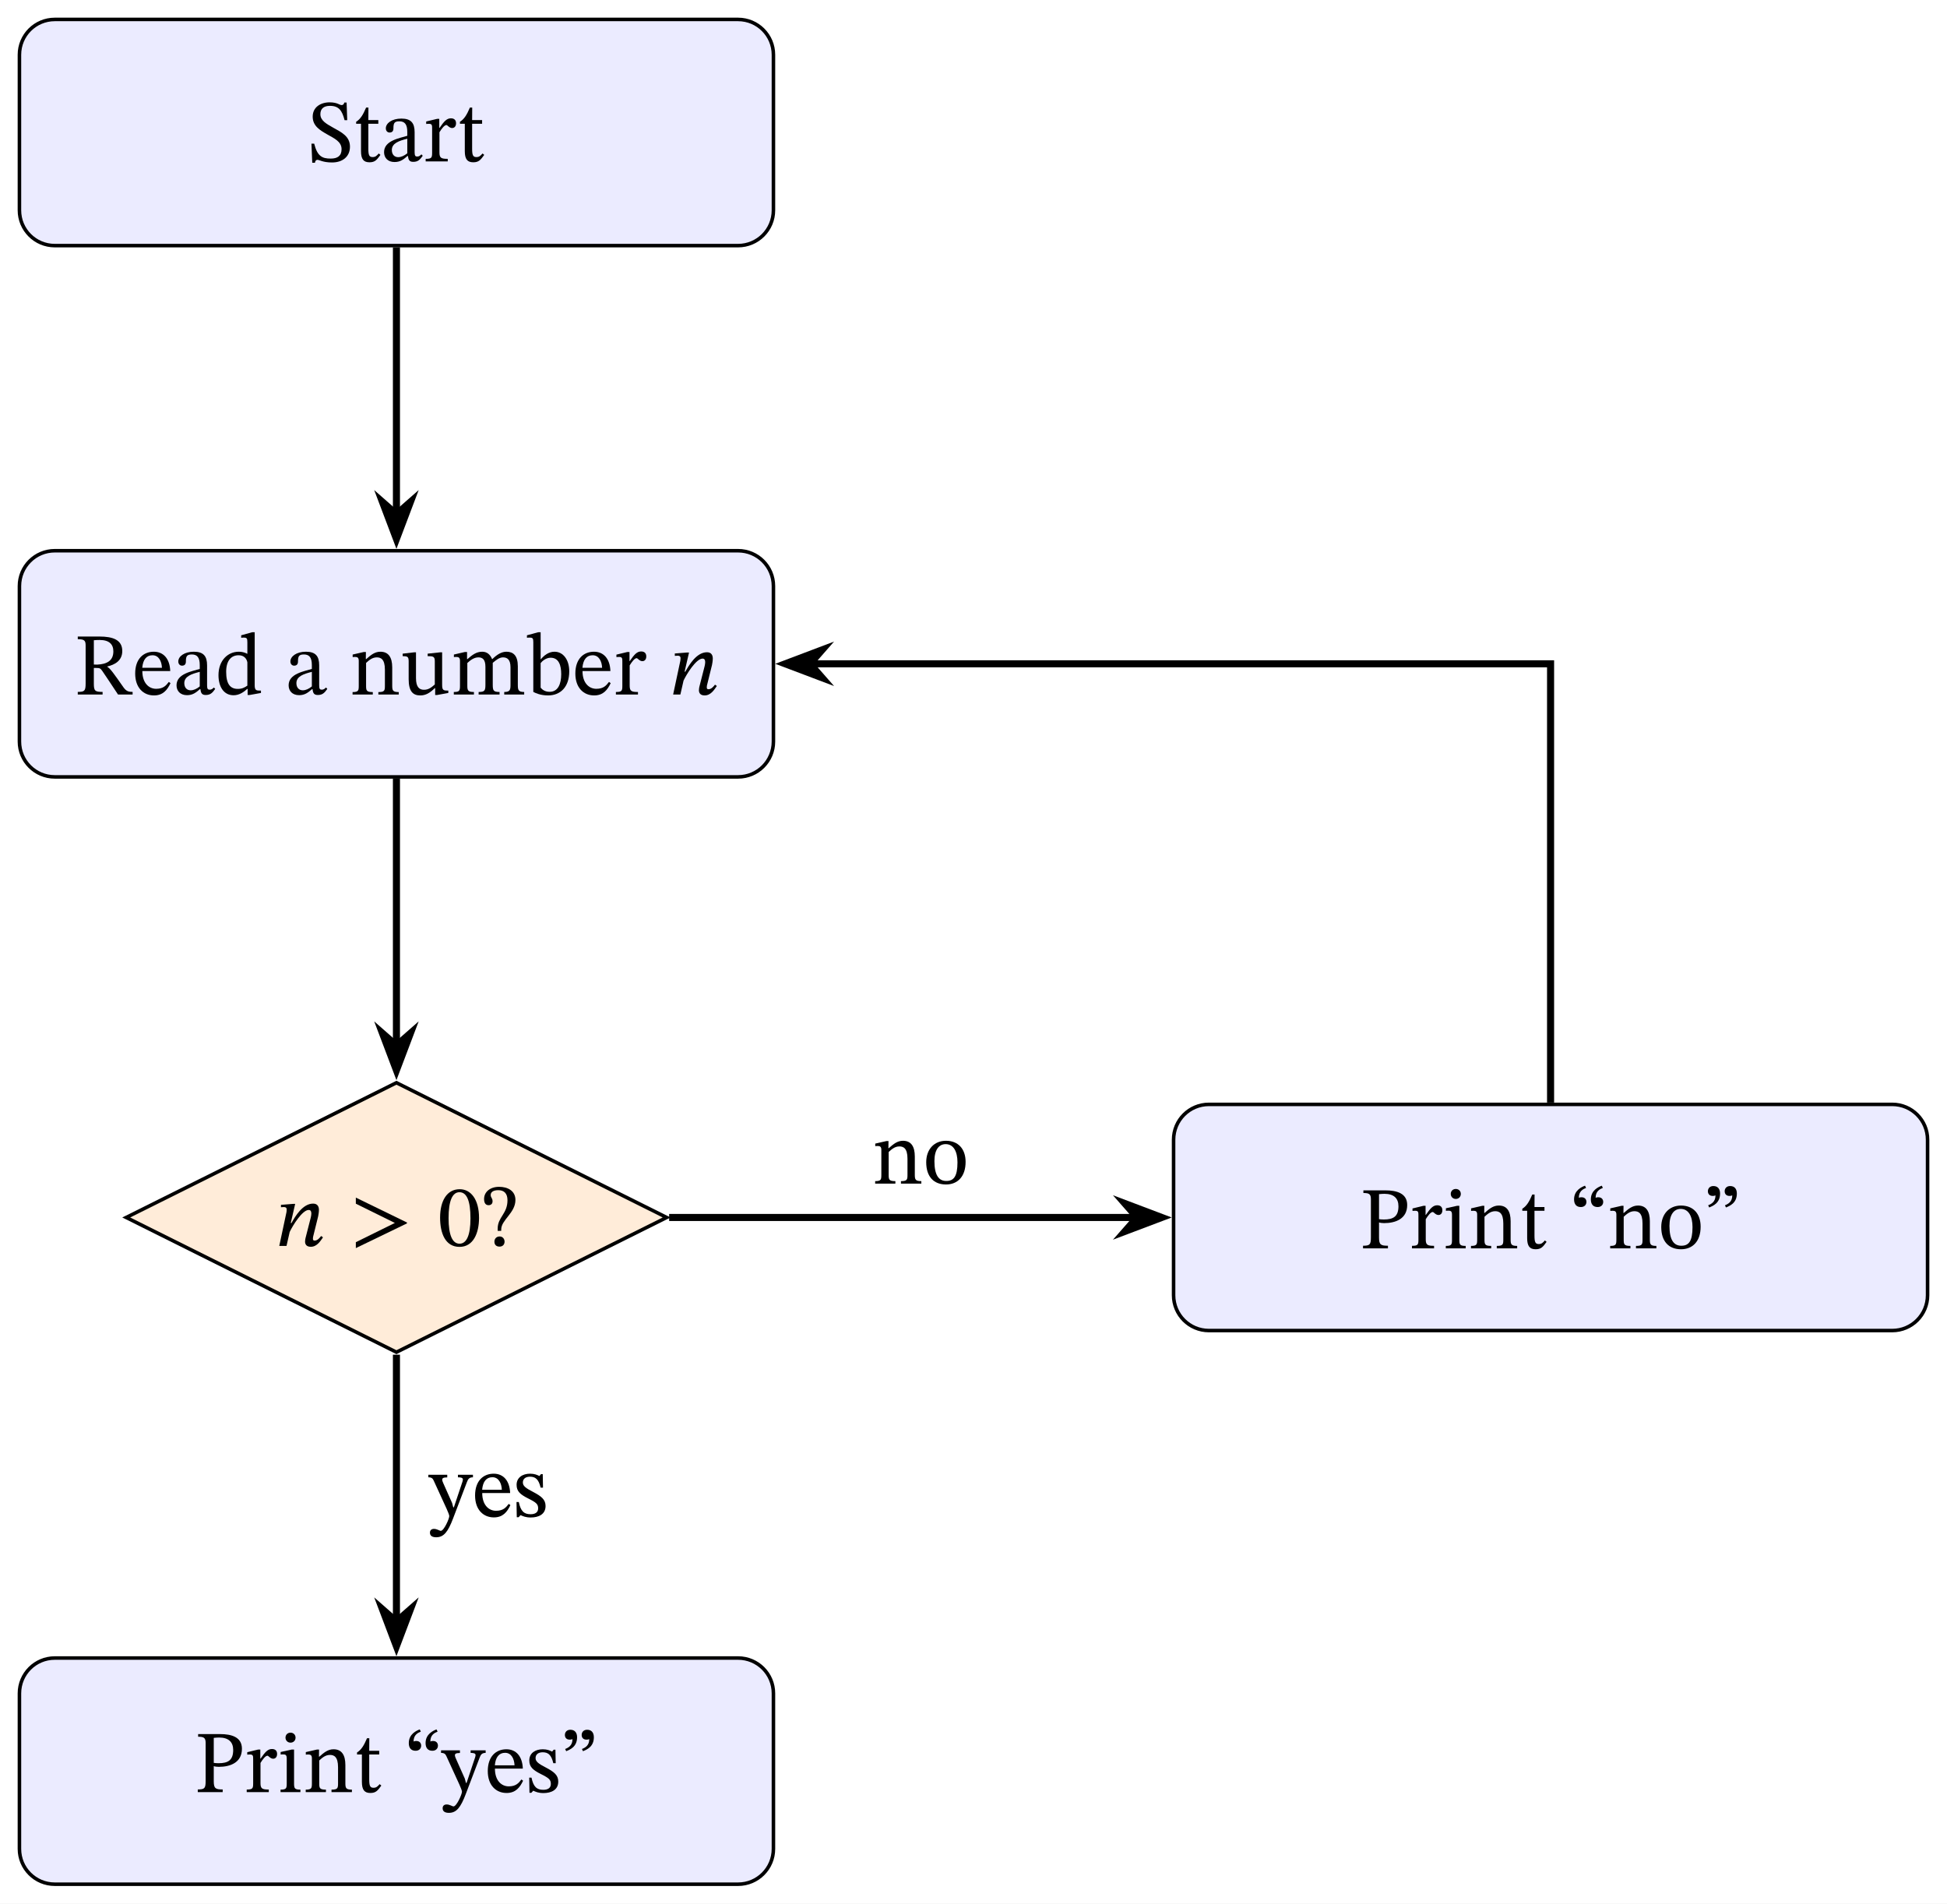
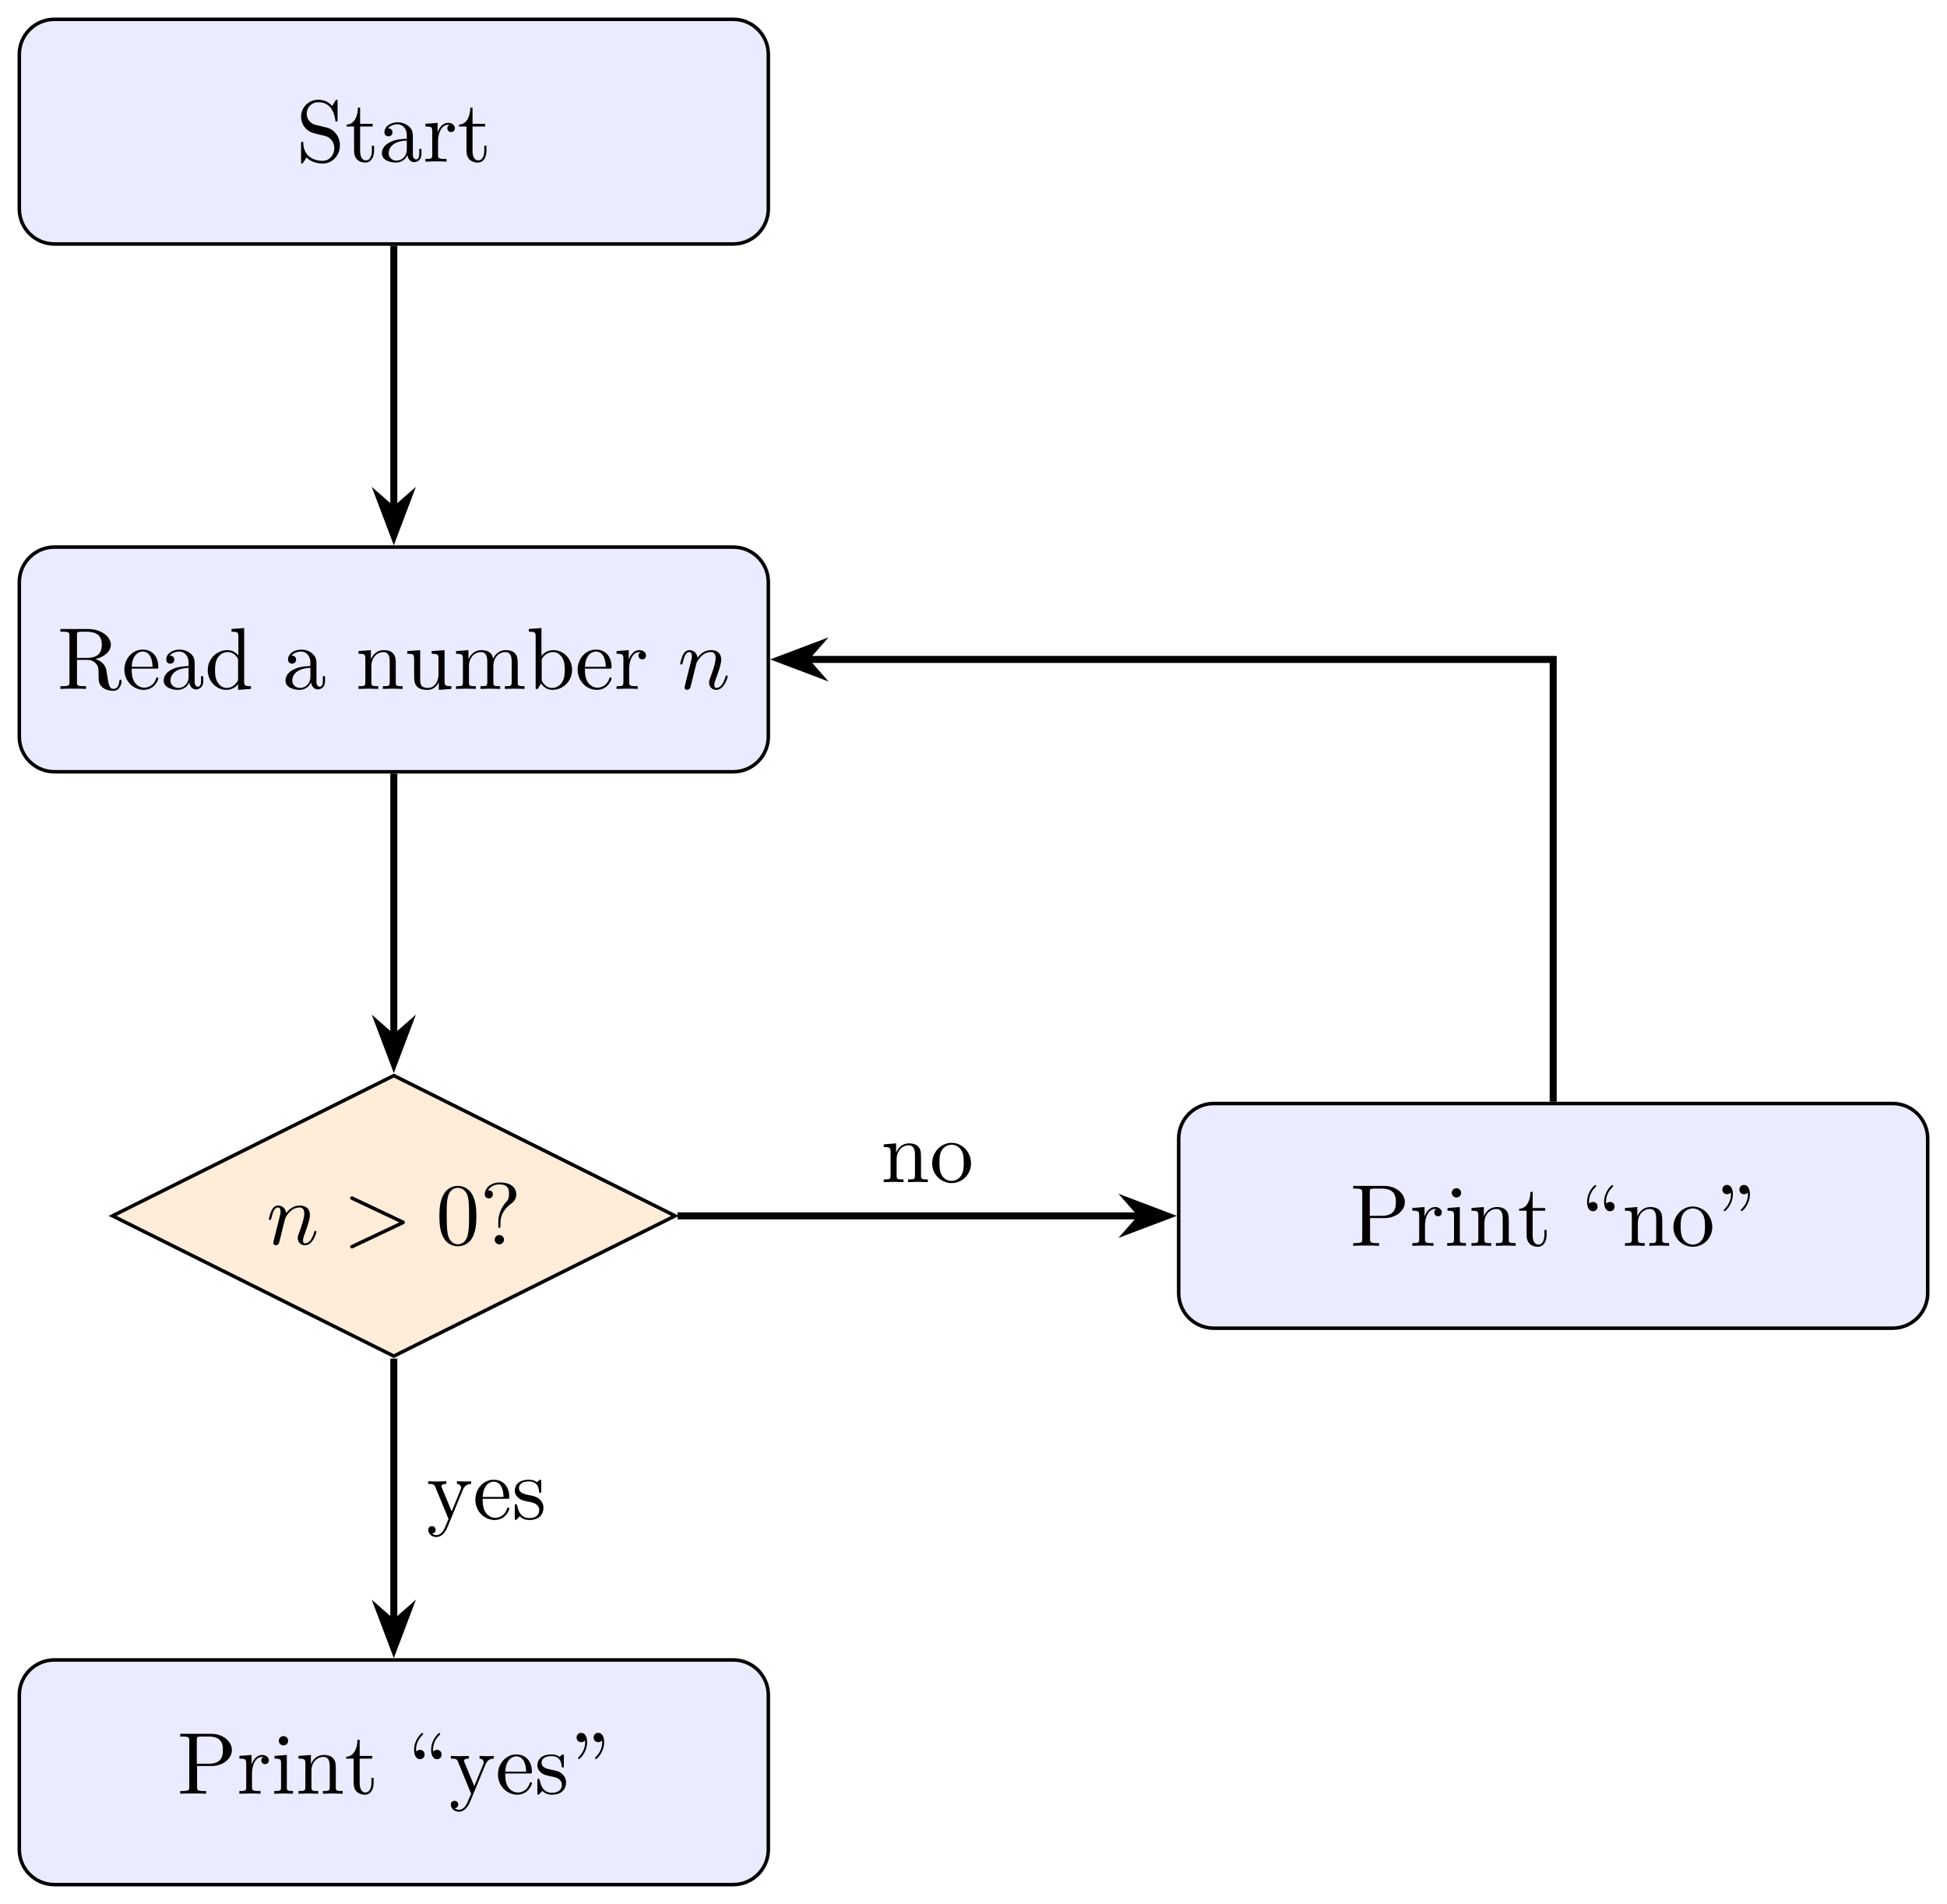
- <svg xmlns="http://www.w3.org/2000/svg" viewBox="-1.993 -212.728 219.592 214.72" width="219.592pt" height="214.72pt" role="img" aria-labelledby="tr-title">
-   <rect x="-1.993" y="-212.728" width="219.592" height="214.72" fill="#ffffff" />
+ <svg xmlns="http://www.w3.org/2000/svg" viewBox="-1.993 -214.187 221.052 216.18" width="221.052pt" height="216.18pt" role="img" aria-labelledby="tr-title">
+   <rect x="-1.993" y="-214.187" width="221.052" height="216.18" fill="#ffffff" />
  <defs>
-     <path id="tr-g21" d="M440 467 L433 667 L407 667 C402 646 392 638 376 638 C352 638 330 669 239 669 C135 668 49 612 49 507 C49 402 130 354 210 308 C292 261 376 226 376 138 C376 62 329 32 254 32 C152 31 101 63 66 201 L35 201 L44 -15 L75 -15 C76 5 88 18 102 18 C125 18 164 -12 268 -12 C384 -12 471 51 471 167 C471 286 372 331 283 381 C208 424 136 460 136 535 C136 597 175 629 243 629 C344 630 382 577 410 467 Z" />
-     <path id="tr-g275" d="M293 90 C268 62 255 49 223 49 C184 49 175 73 175 144 L175 426 L288 426 L288 468 L175 468 L176 610 L150 610 C114 525 84 478 37 449 L37 426 L92 426 L92 116 C92 26 121 -10 188 -10 C252 -10 273 20 312 74 Z" />
-     <path id="tr-g255" d="M308 62 C314 18 324 -5 368 -5 C419 -5 443 16 476 64 L461 80 C447 65 433 55 414 55 C393 55 384 63 384 104 L384 331 C384 435 343 485 234 485 C125 485 58 431 58 375 C58 342 80 327 100 327 C128 327 144 342 144 373 C144 433 154 454 211 454 C271 454 301 421 301 334 L301 290 C215 263 38 237 38 105 C38 41 80 -7 157 -7 C221 -7 257 21 304 62 Z M301 92 C267 64 231 48 198 48 C155 48 126 79 126 129 C126 207 210 234 301 257 Z" />
-     <path id="tr-g273" d="M183 482 L159 482 L35 452 L35 424 C35 424 46 426 66 426 C102 426 102 408 102 372 L102 97 C102 41 95 29 29 29 L29 0 L279 0 L279 29 C204 29 185 39 185 102 L185 330 C209 370 241 412 264 412 C276 412 296 378 329 378 C351 378 373 394 373 432 C373 466 354 488 315 488 C267 488 237 453 186 379 L183 379 Z" />
-     <path id="tr-g20" d="M547 493 C547 620 439 657 289 657 L43 657 L43 627 C123 627 132 608 132 553 L132 124 C132 40 118 30 43 30 L43 0 L324 0 L324 30 C238 30 225 41 225 124 L225 301 L253 301 C289 301 300 298 320 268 C361 208 390 165 499 0 L664 0 L664 30 C618 30 593 37 561 81 C451 238 412 294 378 314 L378 318 C459 337 547 381 547 493 Z M225 615 C246 617 269 618 291 618 C399 618 446 569 446 489 C446 383 373 344 263 339 L225 340 Z" />
-     <path id="tr-g259" d="M415 143 C383 101 352 65 271 65 C191 65 115 128 115 266 L431 266 C426 406 354 485 245 485 C128 485 34 405 34 238 C34 77 127 -10 247 -10 C350 -10 398 53 434 129 Z M114 303 C122 396 162 445 230 445 C301 445 334 377 337 303 Z" />
-     <path id="tr-g258" d="M514 18 L514 45 L493 45 C456 45 443 55 443 107 L443 706 L416 706 L290 671 L290 643 C290 643 307 645 316 645 C355 645 360 636 360 592 L360 461 C329 478 296 485 263 485 C137 485 33 384 33 219 C33 91 91 -8 204 -8 C270 -8 321 30 359 64 L363 64 L363 -5 L386 -5 Z M360 101 C325 77 298 64 251 64 C166 64 120 120 120 258 C120 384 177 445 261 445 C323 445 352 406 360 365 Z" />
-     <path id="tr-g269" d="M481 307 C481 422 438 485 347 485 C284 485 240 449 186 401 L182 401 L183 482 L160 482 L33 453 L33 424 C33 424 43 426 60 426 C87 426 102 418 102 382 L102 101 C102 45 99 28 32 28 L32 0 L261 0 L261 28 C189 28 185 45 185 101 L185 358 C215 385 252 421 306 421 C351 421 398 402 398 282 L398 101 C398 45 395 28 324 28 L324 0 L555 0 L555 28 C488 28 481 45 481 101 Z" />
-     <path id="tr-g276" d="M540 45 L530 45 C482 45 470 52 470 111 L470 478 L446 478 L306 463 L306 435 C370 435 387 430 387 377 L387 114 C347 79 315 54 264 54 C212 54 174 84 174 186 L174 478 L152 478 L23 463 L23 435 C77 434 91 430 91 376 L91 173 C91 37 139 -10 222 -10 C286 -10 333 20 386 72 L391 72 L391 -5 L413 -5 L540 18 Z" />
-     <path id="tr-g268" d="M185 357 C214 384 258 421 310 421 C356 421 390 399 390 314 L390 116 C390 46 384 29 313 29 L313 0 L550 0 L550 29 C478 29 473 47 473 116 L473 359 C506 387 547 421 588 421 C635 421 674 399 674 308 L674 116 C674 55 671 29 603 29 L603 0 L829 0 L829 29 C760 29 757 53 757 116 L757 320 C757 441 706 485 628 485 C575 485 524 456 469 402 L465 402 C445 450 411 485 354 485 C286 485 240 448 186 401 L182 401 L182 482 L158 482 L33 453 L33 424 C33 424 45 426 60 426 C88 426 102 417 102 381 L102 101 C102 41 95 29 32 29 L32 0 L260 0 L260 29 C198 29 185 41 185 97 Z" />
-     <path id="tr-g256" d="M163 706 L137 706 L8 671 L8 643 C8 643 20 645 36 645 C74 645 80 637 80 592 L80 30 C104 17 162 -10 247 -10 C386 -10 487 84 487 263 C487 393 419 485 320 485 C253 485 201 442 166 400 L163 400 Z M163 356 C181 380 225 417 276 417 C371 417 396 327 396 231 C396 120 360 31 265 31 C212 31 182 55 163 78 Z" />
-     <path id="tr-g3341" d="M521 112 C506 93 481 60 447 60 C433 60 428 68 428 79 C428 91 430 103 430 103 L487 334 C490 348 496 382 496 408 C496 444 481 479 430 479 C312 479 227 334 185 259 L177 259 L227 476 L205 476 L66 465 L66 438 C66 438 86 440 99 440 C122 440 131 430 131 413 C131 398 128 380 128 380 L47 0 L129 0 L165 158 C197 227 307 407 380 407 C403 407 410 390 410 367 C410 347 403 319 403 319 L344 88 C343 83 339 65 339 49 C339 19 354 -10 404 -10 C476 -10 516 60 542 97 Z" />
-     <path id="tr-g1204" d="M650 255 L650 265 L71 547 L71 478 L513 260 L71 42 L71 -25 Z" />
-     <path id="tr-g1137" d="M468 317 C468 523 378 642 249 642 C104 642 27 510 27 320 C27 143 86 -11 247 -11 C404 -11 468 146 468 317 Z M371 311 C371 119 326 25 247 25 C167 25 123 121 123 315 C123 513 167 608 246 608 C328 608 371 514 371 311 Z" />
-     <path id="tr-g1056" d="M224 170 L224 186 C224 295 385 373 385 520 C385 624 298 669 200 669 C99 669 30 612 30 531 C30 484 49 461 81 461 C105 461 126 474 126 505 C126 543 105 544 105 577 C105 608 132 631 191 631 C255 631 295 596 295 517 C295 363 184 326 184 196 L184 170 Z M262 48 C262 79 241 107 206 107 C169 107 147 80 147 48 C147 15 166 -8 205 -8 C241 -8 262 16 262 48 Z" />
-     <path id="tr-g18" d="M48 657 L48 627 C112 627 133 616 133 557 L133 127 C133 43 122 30 44 30 L44 0 L326 0 L326 30 C245 30 225 41 225 123 L225 294 C236 289 262 286 282 286 C413 286 544 335 544 491 C544 624 425 657 297 657 Z M225 614 C246 616 265 618 285 618 C393 618 445 567 445 477 C445 361 387 327 279 327 C259 327 236 329 225 331 Z" />
-     <path id="tr-g263" d="M257 28 C190 28 185 43 185 101 L185 482 L159 482 L33 454 L33 425 C33 425 44 427 58 427 C87 427 102 423 102 380 L102 101 C102 44 99 28 32 28 L32 0 L257 0 Z M145 673 C110 673 88 647 88 617 C88 586 111 560 145 560 C180 560 202 586 202 617 C202 647 180 673 145 673 Z" />
-     <path id="tr-g1086" d="M182 710 C145 696 58 658 58 555 C58 500 84 468 135 468 C175 468 198 494 198 526 C198 554 181 579 142 579 C131 579 123 578 112 573 C112 648 160 671 194 685 Z M372 710 C335 696 248 658 248 555 C248 500 274 468 325 468 C365 468 388 494 388 526 C388 554 371 579 332 579 C321 579 313 578 302 573 C302 648 350 671 384 685 Z" />
-     <path id="tr-g270" d="M258 485 C123 485 34 387 34 242 C34 80 118 -10 258 -10 C388 -10 480 78 480 246 C480 394 395 485 258 485 Z M254 447 C343 447 388 364 388 241 C388 78 344 30 262 30 C176 29 127 96 127 255 C127 383 178 447 254 447 Z" />
-     <path id="tr-g1088" d="M63 463 C105 481 186 512 186 621 C186 673 160 706 110 706 C70 706 48 679 48 647 C48 619 64 594 103 594 C114 594 122 595 134 600 C134 527 88 503 51 488 Z M253 463 C295 481 376 512 376 621 C376 673 350 706 300 706 C260 706 238 679 238 647 C238 619 254 594 293 594 C304 594 312 595 324 600 C324 527 278 503 241 488 Z" />
-     <path id="tr-g280" d="M493 473 L323 473 L323 444 C356 444 379 439 379 419 C379 412 376 401 374 394 L277 104 L270 104 L257 153 L159 373 C153 387 145 404 145 417 C145 434 157 443 202 443 L202 473 L-12 473 L-12 444 C24 444 38 431 48 408 L195 87 C207 60 225 18 225 5 C225 -24 165 -162 129 -162 C115 -162 86 -140 52 -140 C26 -140 6 -153 6 -183 C6 -221 36 -235 77 -235 C162 -235 210 -175 268 -22 L424 388 C438 427 453 444 493 444 Z" />
-     <path id="tr-g274" d="M39 164 L42 -8 L63 -8 L84 15 L86 15 C112 4 142 -11 200 -11 C290 -11 368 25 368 119 C368 193 319 230 228 278 C144 321 111 346 111 385 C111 430 146 451 192 451 C253 451 290 422 312 327 L339 327 L336 480 L316 480 L299 459 L298 459 C273 471 243 485 193 485 C107 485 40 441 40 359 C40 285 81 250 172 204 C265 158 284 139 284 92 C284 45 248 26 198 26 C124 26 86 61 65 164 Z" />
+     <path id="tr-g52" d="M499 186 C499 286 433 368 349 388 L221 419 C159 434 120 488 120 546 C120 616 174 677 252 677 C419 677 441 513 447 468 C448 462 448 456 459 456 C472 456 472 461 472 480 L472 681 C472 698 472 705 461 705 C454 705 453 704 446 692 L411 635 C381 664 340 705 251 705 C140 705 56 617 56 511 C56 428 109 355 187 328 C198 324 249 312 319 295 C346 288 376 281 404 244 C425 218 435 185 435 152 C435 81 385 9 301 9 C272 9 196 14 143 63 C85 117 82 181 81 217 C80 227 72 227 69 227 C56 227 56 220 56 202 L56 2 C56 -15 56 -22 67 -22 C74 -22 75 -20 82 -9 C82 -9 85 -5 118 48 C149 14 213 -22 302 -22 C419 -22 499 76 499 186 Z" />
+     <path id="tr-g85" d="M332 124 L332 181 L307 181 L307 126 C307 52 277 14 240 14 C173 14 173 105 173 122 L173 400 L316 400 L316 431 L173 431 L173 615 L148 615 C147 533 117 426 19 422 L19 400 L104 400 L104 124 C104 1 197 -11 233 -11 C304 -11 332 60 332 124 Z" />
+     <path id="tr-g66" d="M483 89 L483 145 L458 145 L458 89 C458 31 433 25 422 25 C389 25 385 70 385 75 L385 275 C385 317 385 356 349 393 C310 432 260 448 212 448 C130 448 61 401 61 335 C61 305 81 288 107 288 C135 288 153 308 153 334 C153 346 148 379 102 380 C129 415 178 426 210 426 C259 426 316 387 316 298 L316 261 C265 258 195 255 132 225 C57 191 32 139 32 95 C32 14 129 -11 192 -11 C258 -11 304 29 323 76 C327 36 354 -6 401 -6 C422 -6 483 8 483 89 Z M316 140 C316 45 244 11 199 11 C150 11 109 46 109 96 C109 151 151 234 316 240 Z" />
+     <path id="tr-g83" d="M364 381 C364 413 333 442 290 442 C217 442 181 375 167 332 L167 442 L28 431 L28 400 C98 400 106 393 106 344 L106 76 C106 31 95 31 28 31 L28 0 L142 3 C182 3 229 3 269 0 L269 31 L248 31 C174 31 172 42 172 78 L172 232 C172 331 214 420 290 420 C297 420 299 420 301 419 C298 418 278 406 278 380 C278 352 299 337 321 337 C339 337 364 349 364 381 Z" />
+     <path id="tr-g51" d="M732 88 C732 94 732 105 719 105 C708 105 708 96 707 89 C701 18 666 0 641 0 C592 0 584 51 570 144 L557 224 C539 288 490 321 435 340 C532 364 610 425 610 503 C610 599 496 683 349 683 L35 683 L35 652 L59 652 C136 652 138 641 138 605 L138 78 C138 42 136 31 59 31 L35 31 L35 0 C71 3 142 3 181 3 C220 3 291 3 327 0 L327 31 L303 31 C226 31 224 42 224 78 L224 331 L339 331 C355 331 397 331 432 297 C470 261 470 230 470 163 C470 98 470 58 511 20 C552 -16 607 -22 637 -22 C715 -22 732 60 732 88 Z M507 503 C507 434 483 353 335 353 L224 353 L224 612 C224 635 224 647 246 650 C256 652 285 652 305 652 C395 652 507 648 507 503 Z" />
+     <path id="tr-g70" d="M415 119 C415 129 407 131 402 131 C393 131 391 125 389 117 C354 14 264 14 254 14 C204 14 164 44 141 81 C111 129 111 195 111 231 L390 231 C412 231 415 231 415 252 C415 351 361 448 236 448 C120 448 28 345 28 220 C28 86 133 -11 248 -11 C370 -11 415 100 415 119 Z M349 252 L112 252 C118 401 202 426 236 426 C339 426 349 291 349 252 Z" />
+     <path id="tr-g69" d="M527 0 L527 31 C457 31 449 38 449 87 L449 694 L305 683 L305 652 C375 652 383 645 383 596 L383 380 C354 416 311 442 257 442 C139 442 34 344 34 215 C34 88 132 -11 246 -11 C310 -11 355 23 380 55 L380 -11 Z M380 118 C380 100 380 98 369 81 C339 33 294 11 251 11 C206 11 170 37 146 75 C120 116 117 173 117 214 C117 251 119 311 148 356 C169 387 207 420 261 420 C296 420 338 405 369 360 C380 343 380 341 380 323 Z" />
+     <path id="tr-g79" d="M535 0 L535 31 C483 31 458 31 457 61 L457 252 C457 338 457 369 426 405 C412 422 379 442 321 442 C248 442 201 399 173 337 L173 442 L32 431 L32 400 C102 400 110 393 110 344 L110 76 C110 31 99 31 32 31 L32 0 L145 3 L257 0 L257 31 C190 31 179 31 179 76 L179 260 C179 364 250 420 314 420 C377 420 388 366 388 309 L388 76 C388 31 377 31 310 31 L310 0 L423 3 Z" />
+     <path id="tr-g86" d="M535 0 L535 31 C465 31 457 38 457 87 L457 442 L310 431 L310 400 C380 400 388 393 388 344 L388 166 C388 79 340 11 267 11 C183 11 179 58 179 110 L179 442 L32 431 L32 400 C110 400 110 397 110 308 L110 158 C110 80 110 -11 262 -11 C318 -11 362 17 391 79 L391 -11 Z" />
+     <path id="tr-g78" d="M813 0 L813 31 C761 31 736 31 735 61 L735 252 C735 338 735 369 704 405 C690 422 657 442 599 442 C515 442 471 382 454 344 C440 431 366 442 321 442 C248 442 201 399 173 337 L173 442 L32 431 L32 400 C102 400 110 393 110 344 L110 76 C110 31 99 31 32 31 L32 0 L145 3 L257 0 L257 31 C190 31 179 31 179 76 L179 260 C179 364 250 420 314 420 C377 420 388 366 388 309 L388 76 C388 31 377 31 310 31 L310 0 L423 3 L535 0 L535 31 C468 31 457 31 457 76 L457 260 C457 364 528 420 592 420 C655 420 666 366 666 309 L666 76 C666 31 655 31 588 31 L588 0 L701 3 Z" />
+     <path id="tr-g67" d="M521 216 C521 343 423 442 309 442 C231 442 188 395 172 377 L172 694 L28 683 L28 652 C98 652 106 645 106 596 L106 0 L131 0 L167 62 C182 39 224 -11 298 -11 C417 -11 521 87 521 216 Z M438 217 C438 180 436 120 407 75 C386 44 348 11 294 11 C249 11 213 35 189 72 C175 93 175 96 175 114 L175 320 C175 339 175 340 186 356 C225 412 280 420 304 420 C349 420 385 394 409 356 C435 315 438 258 438 217 Z" />
+     <path id="tr-g1309" d="M571 143 C571 153 562 153 559 153 C549 153 549 150 544 135 C524 67 491 11 442 11 C425 11 418 21 418 44 C418 69 427 93 436 115 C455 168 497 278 497 335 C497 402 454 442 382 442 C292 442 243 378 226 355 C221 411 180 442 134 442 C88 442 69 403 59 385 C43 351 29 292 29 288 C29 278 41 278 41 278 C51 278 52 279 58 301 C75 372 95 420 131 420 C151 420 162 407 162 374 C162 353 159 342 146 290 L88 59 C85 44 79 21 79 16 C79 -2 93 -11 108 -11 C120 -11 138 -3 145 17 C146 19 158 66 164 91 L186 181 C192 203 198 225 203 248 L216 298 C231 329 284 420 379 420 C424 420 433 383 433 350 C433 288 384 160 368 117 C359 94 358 82 358 71 C358 24 393 -11 440 -11 C534 -11 571 135 571 143 Z" />
+     <path id="tr-g31" d="M688 230 C705 238 705 262 688 270 L107 545 C82 556 65 520 89 509 L637 250 L89 -9 C65 -20 82 -56 107 -45 Z" />
+     <path id="tr-g17" d="M460 320 C460 400 455 480 420 554 C374 650 292 666 250 666 C190 666 117 640 76 547 C44 478 39 400 39 320 C39 245 43 155 84 79 C127 -2 200 -22 249 -22 C303 -22 379 -1 423 94 C455 163 460 241 460 320 Z M377 332 C377 257 377 189 366 125 C351 30 294 0 249 0 C210 0 151 25 133 121 C122 181 122 273 122 332 C122 396 122 462 130 516 C149 635 224 644 249 644 C282 644 348 626 367 527 C377 471 377 395 377 332 Z" />
+     <path id="tr-g32" d="M415 570 C415 628 375 705 226 705 C118 705 56 637 56 572 C56 538 79 524 102 524 C130 524 148 544 148 570 C148 615 106 615 92 615 C123 668 181 683 223 683 C332 683 332 615 332 576 C332 517 316 499 298 481 C232 409 210 317 210 256 L210 211 C210 193 210 187 222 187 C235 187 235 196 235 214 L235 249 C235 375 332 446 367 472 C394 492 415 528 415 570 Z M275 53 C275 82 251 106 222 106 C193 106 169 82 169 53 C169 24 193 0 222 0 C251 0 275 24 275 53 Z" />
+     <path id="tr-g49" d="M624 497 C624 595 525 683 388 683 L35 683 L35 652 L59 652 C136 652 138 641 138 605 L138 78 C138 42 136 31 59 31 L35 31 L35 0 C70 3 144 3 182 3 C220 3 295 3 330 0 L330 31 L306 31 C229 31 227 42 227 78 L227 316 L396 316 C516 316 624 397 624 497 Z M521 497 C521 450 521 342 362 342 L224 342 L224 612 C224 645 226 652 273 652 L362 652 C521 652 521 546 521 497 Z" />
+     <path id="tr-g74" d="M247 0 L247 31 C181 31 177 36 177 75 L177 442 L37 431 L37 400 C102 400 111 394 111 345 L111 76 C111 31 100 31 33 31 L33 0 L143 3 C178 3 213 1 247 0 Z M192 604 C192 631 169 657 139 657 C105 657 85 629 85 604 C85 577 108 551 138 551 C172 551 192 579 192 604 Z" />
+     <path id="tr-g104" d="M192 447 C192 473 175 500 139 500 C119 500 105 490 99 484 C98 482 96 481 96 481 C96 481 94 495 94 499 C94 531 101 603 164 665 C176 677 176 679 176 682 C176 689 171 693 166 693 C155 693 72 617 72 499 C72 439 96 394 139 394 C174 394 192 421 192 447 Z M386 447 C386 473 369 500 333 500 C313 500 299 490 293 484 C292 482 290 481 290 481 C290 481 288 495 288 499 C288 531 295 603 358 665 C370 677 370 679 370 682 C370 689 365 693 360 693 C349 693 266 617 266 499 C266 439 290 394 333 394 C368 394 386 421 386 447 Z" />
+     <path id="tr-g80" d="M471 214 C471 342 371 448 250 448 C125 448 28 339 28 214 C28 85 132 -11 249 -11 C370 -11 471 87 471 214 Z M388 222 C388 186 388 132 366 88 C344 43 300 14 250 14 C207 14 163 35 136 81 C111 125 111 186 111 222 C111 261 111 315 135 359 C162 405 209 426 249 426 C293 426 336 404 362 361 C388 318 388 260 388 222 Z" />
+     <path id="tr-g117" d="M206 589 C206 649 182 694 139 694 C104 694 86 667 86 641 C86 615 103 588 139 588 C159 588 173 598 179 604 C180 606 182 607 182 607 C182 607 184 593 184 589 C184 557 177 485 114 423 C102 411 102 409 102 406 C102 399 107 395 112 395 C123 395 206 471 206 589 Z M400 589 C400 649 376 694 333 694 C298 694 280 667 280 641 C280 615 297 588 333 588 C353 588 367 598 373 604 C374 606 376 607 376 607 C376 607 378 593 378 589 C378 557 371 485 308 423 C296 411 296 409 296 406 C296 399 301 395 306 395 C317 395 400 471 400 589 Z" />
+     <path id="tr-g90" d="M508 400 L508 431 C485 429 456 428 433 428 L346 431 L346 400 C377 399 393 382 393 357 C393 347 392 345 387 333 L286 87 L175 356 C171 366 169 370 169 374 C169 400 206 400 225 400 L225 431 L116 428 C89 428 49 429 19 431 L19 400 C67 400 86 400 100 365 L250 0 L225 -59 C203 -114 175 -183 111 -183 C106 -183 83 -183 64 -165 C95 -161 103 -139 103 -123 C103 -97 84 -81 61 -81 C41 -81 19 -94 19 -124 C19 -169 61 -205 111 -205 C174 -205 215 -148 239 -91 L415 336 C441 399 492 400 508 400 Z" />
+     <path id="tr-g84" d="M360 128 C360 181 330 211 318 223 C285 255 246 263 204 271 C148 282 81 295 81 353 C81 388 107 429 193 429 C303 429 308 339 310 308 C311 299 322 299 322 299 C335 299 335 304 335 323 L335 424 C335 441 335 448 324 448 C319 448 317 448 304 436 C301 432 291 423 287 420 C249 448 208 448 193 448 C71 448 33 381 33 325 C33 290 49 262 76 240 C108 214 136 208 208 194 C230 190 312 174 312 102 C312 51 277 11 199 11 C115 11 79 68 60 153 C57 166 56 170 46 170 C33 170 33 163 33 145 L33 13 C33 -4 33 -11 44 -11 C49 -11 50 -10 69 9 C71 11 71 13 89 32 C133 -10 178 -11 199 -11 C314 -11 360 56 360 128 Z" />
  </defs>
-   <path d="M4.184 -185.024 L81.254 -185.024 C83.455 -185.024 85.239 -186.808 85.239 -189.009 L85.239 -206.551 C85.239 -208.752 83.455 -210.536 81.254 -210.536 L4.184 -210.536 C1.983 -210.536 0.199 -208.752 0.199 -206.551 L0.199 -189.009 C0.199 -186.808 1.983 -185.024 4.184 -185.024 Z" fill="#ebebff" stroke="#000000" stroke-width="0.399" stroke-miterlimit="10" />
-   <g transform="translate(32.786 -194.522)" fill="#000000">
-     <use href="#tr-g21" transform="translate(0 0) scale(0.00996 -0.00996)" />
-     <use href="#tr-g275" transform="translate(5.021 0) scale(0.00996 -0.00996)" />
-     <use href="#tr-g255" transform="translate(8.159 0) scale(0.00996 -0.00996)" />
-     <use href="#tr-g273" transform="translate(12.941 0) scale(0.00996 -0.00996)" />
-     <use href="#tr-g275" transform="translate(16.727 0) scale(0.00996 -0.00996)" />
+   <path d="M4.184 -186.483 L81.254 -186.483 C83.455 -186.483 85.239 -188.268 85.239 -190.469 L85.239 -208.01 C85.239 -210.211 83.455 -211.995 81.254 -211.995 L4.184 -211.995 C1.983 -211.995 0.199 -210.211 0.199 -208.01 L0.199 -190.469 C0.199 -188.268 1.983 -186.483 4.184 -186.483 Z" fill="#ebebff" stroke="#000000" stroke-width="0.399" stroke-miterlimit="10" />
+   <g transform="translate(31.631 -195.837)" fill="#000000">
+     <use href="#tr-g52" transform="translate(0 0) scale(0.00996 -0.00996)" />
+     <use href="#tr-g85" transform="translate(5.539 0) scale(0.00996 -0.00996)" />
+     <use href="#tr-g66" transform="translate(9.415 0) scale(0.00996 -0.00996)" />
+     <use href="#tr-g83" transform="translate(14.396 0) scale(0.00996 -0.00996)" />
+     <use href="#tr-g85" transform="translate(18.301 0) scale(0.00996 -0.00996)" />
  </g>
-   <path d="M4.184 -125.098 L81.254 -125.098 C83.455 -125.098 85.239 -126.882 85.239 -129.083 L85.239 -146.625 C85.239 -148.826 83.455 -150.61 81.254 -150.61 L4.184 -150.61 C1.983 -150.61 0.199 -148.826 0.199 -146.625 L0.199 -129.083 C0.199 -126.882 1.983 -125.098 4.184 -125.098 Z" fill="#ebebff" stroke="#000000" stroke-width="0.399" stroke-miterlimit="10" />
-   <g transform="translate(6.35 -134.387)" fill="#000000">
-     <use href="#tr-g20" transform="translate(0 0) scale(0.00996 -0.00996)" />
-     <use href="#tr-g259" transform="translate(6.565 0) scale(0.00996 -0.00996)" />
-     <use href="#tr-g255" transform="translate(11.188 0) scale(0.00996 -0.00996)" />
-     <use href="#tr-g258" transform="translate(15.97 0) scale(0.00996 -0.00996)" />
-     <use href="#tr-g255" transform="translate(23.831 0) scale(0.00996 -0.00996)" />
-     <use href="#tr-g269" transform="translate(31.103 0) scale(0.00996 -0.00996)" />
-     <use href="#tr-g276" transform="translate(36.842 0) scale(0.00996 -0.00996)" />
-     <use href="#tr-g268" transform="translate(42.521 0) scale(0.00996 -0.00996)" />
-     <use href="#tr-g256" transform="translate(51.009 0) scale(0.00996 -0.00996)" />
-     <use href="#tr-g259" transform="translate(56.209 0) scale(0.00996 -0.00996)" />
-     <use href="#tr-g273" transform="translate(60.832 0) scale(0.00996 -0.00996)" />
-     <use href="#tr-g3341" transform="translate(67.108 0) scale(0.00996 -0.00996)" />
+   <path d="M4.184 -126.557 L81.254 -126.557 C83.455 -126.557 85.239 -128.342 85.239 -130.542 L85.239 -148.084 C85.239 -150.285 83.455 -152.069 81.254 -152.069 L4.184 -152.069 C1.983 -152.069 0.199 -150.285 0.199 -148.084 L0.199 -130.542 C0.199 -128.342 1.983 -126.557 4.184 -126.557 Z" fill="#ebebff" stroke="#000000" stroke-width="0.399" stroke-miterlimit="10" />
+   <g transform="translate(4.517 -135.966)" fill="#000000">
+     <use href="#tr-g51" transform="translate(0 0) scale(0.00996 -0.00996)" />
+     <use href="#tr-g70" transform="translate(7.333 0) scale(0.00996 -0.00996)" />
+     <use href="#tr-g66" transform="translate(11.756 0) scale(0.00996 -0.00996)" />
+     <use href="#tr-g69" transform="translate(16.737 0) scale(0.00996 -0.00996)" />
+     <use href="#tr-g66" transform="translate(25.584 0) scale(0.00996 -0.00996)" />
+     <use href="#tr-g79" transform="translate(33.873 0) scale(0.00996 -0.00996)" />
+     <use href="#tr-g86" transform="translate(39.412 0) scale(0.00996 -0.00996)" />
+     <use href="#tr-g78" transform="translate(44.951 0) scale(0.00996 -0.00996)" />
+     <use href="#tr-g67" transform="translate(53.25 0) scale(0.00996 -0.00996)" />
+     <use href="#tr-g70" transform="translate(58.79 0) scale(0.00996 -0.00996)" />
+     <use href="#tr-g83" transform="translate(63.213 0) scale(0.00996 -0.00996)" />
+     <use href="#tr-g1309" transform="translate(70.426 0) scale(0.00996 -0.00996)" />
  </g>
-   <path d="M73.195 -75.404 L42.719 -90.601 L12.243 -75.404 L42.719 -60.208 Z" fill="#ffecd9" stroke="#000000" stroke-width="0.399" stroke-miterlimit="10" />
-   <g transform="translate(29.037 -72.197)" fill="#000000">
-     <use href="#tr-g3341" transform="translate(0 0) scale(0.00996 -0.00996)" />
-     <use href="#tr-g1204" transform="translate(8.396 0) scale(0.00996 -0.00996)" />
-     <use href="#tr-g1137" transform="translate(18.337 0) scale(0.00996 -0.00996)" />
-     <use href="#tr-g1056" transform="translate(23.268 0) scale(0.00996 -0.00996)" />
+   <path d="M74.654 -76.134 L42.719 -92.061 L10.784 -76.134 L42.719 -60.208 Z" fill="#ffecd9" stroke="#000000" stroke-width="0.399" stroke-miterlimit="10" />
+   <g transform="translate(28.245 -72.901)" fill="#000000">
+     <use href="#tr-g1309" transform="translate(0 0) scale(0.00996 -0.00996)" />
+     <use href="#tr-g31" transform="translate(8.745 0) scale(0.00996 -0.00996)" />
+     <use href="#tr-g17" transform="translate(19.263 0) scale(0.00996 -0.00996)" />
+     <use href="#tr-g32" transform="translate(24.245 0) scale(0.00996 -0.00996)" />
  </g>
-   <path d="M134.354 -62.649 L211.423 -62.649 C213.624 -62.649 215.408 -64.433 215.408 -66.634 L215.408 -84.175 C215.408 -86.376 213.624 -88.16 211.423 -88.16 L134.354 -88.16 C132.153 -88.16 130.369 -86.376 130.369 -84.175 L130.369 -66.634 C130.369 -64.433 132.153 -62.649 134.354 -62.649 Z" fill="#ebebff" stroke="#000000" stroke-width="0.399" stroke-miterlimit="10" />
-   <g transform="translate(151.299 -71.918)" fill="#000000">
-     <use href="#tr-g18" transform="translate(0 0) scale(0.00996 -0.00996)" />
-     <use href="#tr-g273" transform="translate(5.669 0) scale(0.00996 -0.00996)" />
-     <use href="#tr-g263" transform="translate(9.455 0) scale(0.00996 -0.00996)" />
-     <use href="#tr-g269" transform="translate(12.294 0) scale(0.00996 -0.00996)" />
-     <use href="#tr-g275" transform="translate(18.032 0) scale(0.00996 -0.00996)" />
-     <use href="#tr-g1086" transform="translate(23.661 0) scale(0.00996 -0.00996)" />
-     <use href="#tr-g269" transform="translate(27.995 0) scale(0.00996 -0.00996)" />
-     <use href="#tr-g270" transform="translate(33.733 0) scale(0.00996 -0.00996)" />
-     <use href="#tr-g1088" transform="translate(38.854 0) scale(0.00996 -0.00996)" />
+   <path d="M135.813 -63.378 L212.883 -63.378 C215.083 -63.378 216.868 -65.162 216.868 -67.363 L216.868 -84.905 C216.868 -87.106 215.083 -88.89 212.883 -88.89 L135.813 -88.89 C133.612 -88.89 131.828 -87.106 131.828 -84.905 L131.828 -67.363 C131.828 -65.162 133.612 -63.378 135.813 -63.378 Z" fill="#ebebff" stroke="#000000" stroke-width="0.399" stroke-miterlimit="10" />
+   <g transform="translate(151.294 -72.732)" fill="#000000">
+     <use href="#tr-g49" transform="translate(0 0) scale(0.00996 -0.00996)" />
+     <use href="#tr-g83" transform="translate(6.785 0) scale(0.00996 -0.00996)" />
+     <use href="#tr-g74" transform="translate(10.69 0) scale(0.00996 -0.00996)" />
+     <use href="#tr-g79" transform="translate(13.46 0) scale(0.00996 -0.00996)" />
+     <use href="#tr-g85" transform="translate(18.999 0) scale(0.00996 -0.00996)" />
+     <use href="#tr-g104" transform="translate(26.182 0) scale(0.00996 -0.00996)" />
+     <use href="#tr-g79" transform="translate(30.884 0) scale(0.00996 -0.00996)" />
+     <use href="#tr-g80" transform="translate(36.423 0) scale(0.00996 -0.00996)" />
+     <use href="#tr-g117" transform="translate(41.405 0) scale(0.00996 -0.00996)" />
  </g>
  <path d="M4.184 -0.199 L81.254 -0.199 C83.455 -0.199 85.239 -1.983 85.239 -4.184 L85.239 -21.726 C85.239 -23.927 83.455 -25.711 81.254 -25.711 L4.184 -25.711 C1.983 -25.711 0.199 -23.927 0.199 -21.726 L0.199 -4.184 C0.199 -1.983 1.983 -0.199 4.184 -0.199 Z" fill="#ebebff" stroke="#000000" stroke-width="0.399" stroke-miterlimit="10" />
-   <g transform="translate(19.875 -10.589)" fill="#000000">
-     <use href="#tr-g18" transform="translate(0 0) scale(0.00996 -0.00996)" />
-     <use href="#tr-g273" transform="translate(5.669 0) scale(0.00996 -0.00996)" />
-     <use href="#tr-g263" transform="translate(9.455 0) scale(0.00996 -0.00996)" />
-     <use href="#tr-g269" transform="translate(12.294 0) scale(0.00996 -0.00996)" />
-     <use href="#tr-g275" transform="translate(18.032 0) scale(0.00996 -0.00996)" />
-     <use href="#tr-g1086" transform="translate(23.661 0) scale(0.00996 -0.00996)" />
-     <use href="#tr-g280" transform="translate(27.995 0) scale(0.00996 -0.00996)" />
-     <use href="#tr-g259" transform="translate(32.807 0) scale(0.00996 -0.00996)" />
-     <use href="#tr-g274" transform="translate(37.43 0) scale(0.00996 -0.00996)" />
-     <use href="#tr-g1088" transform="translate(41.365 0) scale(0.00996 -0.00996)" />
+   <g transform="translate(18.121 -10.519)" fill="#000000">
+     <use href="#tr-g49" transform="translate(0 0) scale(0.00996 -0.00996)" />
+     <use href="#tr-g83" transform="translate(6.785 0) scale(0.00996 -0.00996)" />
+     <use href="#tr-g74" transform="translate(10.69 0) scale(0.00996 -0.00996)" />
+     <use href="#tr-g79" transform="translate(13.46 0) scale(0.00996 -0.00996)" />
+     <use href="#tr-g85" transform="translate(18.999 0) scale(0.00996 -0.00996)" />
+     <use href="#tr-g104" transform="translate(26.182 0) scale(0.00996 -0.00996)" />
+     <use href="#tr-g90" transform="translate(30.884 0) scale(0.00996 -0.00996)" />
+     <use href="#tr-g70" transform="translate(36.144 0) scale(0.00996 -0.00996)" />
+     <use href="#tr-g84" transform="translate(40.568 0) scale(0.00996 -0.00996)" />
+     <use href="#tr-g117" transform="translate(44.493 0) scale(0.00996 -0.00996)" />
  </g>
-   <path d="M42.719 -184.825 L42.719 -154.919" fill="none" stroke="#000000" stroke-width="0.797" stroke-miterlimit="10" />
-   <path d="M42.719 -151.944 L44.29 -156.098 L42.719 -154.72 L41.148 -156.098 Z" fill="#000000" stroke="#000000" stroke-width="0.797" stroke-miterlimit="10" />
-   <path d="M42.719 -124.899 L42.719 -94.993" fill="none" stroke="#000000" stroke-width="0.797" stroke-miterlimit="10" />
-   <path d="M42.719 -92.018 L44.29 -96.171 L42.719 -94.794 L41.148 -96.171 Z" fill="#000000" stroke="#000000" stroke-width="0.797" stroke-miterlimit="10" />
-   <path d="M73.477 -75.404 L126.059 -75.404" fill="none" stroke="#000000" stroke-width="0.797" stroke-miterlimit="10" />
-   <path d="M129.034 -75.404 L124.881 -76.975 L126.258 -75.404 L124.881 -73.834 Z" fill="#000000" stroke="#000000" stroke-width="0.797" stroke-miterlimit="10" />
-   <g transform="translate(96.393 -79.224)" fill="#000000">
-     <use href="#tr-g269" transform="translate(0 0) scale(0.00996 -0.00996)" />
-     <use href="#tr-g270" transform="translate(5.738 0) scale(0.00996 -0.00996)" />
+   <path d="M42.719 -186.284 L42.719 -156.379" fill="none" stroke="#000000" stroke-width="0.797" stroke-miterlimit="10" />
+   <path d="M42.719 -153.403 L44.29 -157.557 L42.719 -156.179 L41.148 -157.557 Z" fill="#000000" stroke="#000000" stroke-width="0.797" stroke-miterlimit="10" />
+   <path d="M42.719 -126.358 L42.719 -96.453" fill="none" stroke="#000000" stroke-width="0.797" stroke-miterlimit="10" />
+   <path d="M42.719 -93.477 L44.29 -97.631 L42.719 -96.253 L41.148 -97.631 Z" fill="#000000" stroke="#000000" stroke-width="0.797" stroke-miterlimit="10" />
+   <path d="M74.936 -76.134 L127.519 -76.134" fill="none" stroke="#000000" stroke-width="0.797" stroke-miterlimit="10" />
+   <path d="M130.494 -76.134 L126.34 -77.705 L127.718 -76.134 L126.34 -74.564 Z" fill="#000000" stroke="#000000" stroke-width="0.797" stroke-miterlimit="10" />
+   <g transform="translate(98.022 -79.963)" fill="#000000">
+     <use href="#tr-g79" transform="translate(0 0) scale(0.00996 -0.00996)" />
+     <use href="#tr-g80" transform="translate(5.539 0) scale(0.00996 -0.00996)" />
  </g>
  <path d="M42.719 -59.926 L42.719 -30.021" fill="none" stroke="#000000" stroke-width="0.797" stroke-miterlimit="10" />
  <path d="M42.719 -27.045 L44.29 -31.199 L42.719 -29.821 L41.148 -31.199 Z" fill="#000000" stroke="#000000" stroke-width="0.797" stroke-miterlimit="10" />
-   <g transform="translate(46.438 -41.673)" fill="#000000">
-     <use href="#tr-g280" transform="translate(0 0) scale(0.00996 -0.00996)" />
-     <use href="#tr-g259" transform="translate(4.812 0) scale(0.00996 -0.00996)" />
-     <use href="#tr-g274" transform="translate(9.435 0) scale(0.00996 -0.00996)" />
+   <g transform="translate(46.438 -41.708)" fill="#000000">
+     <use href="#tr-g90" transform="translate(0 0) scale(0.00996 -0.00996)" />
+     <use href="#tr-g70" transform="translate(5.26 0) scale(0.00996 -0.00996)" />
+     <use href="#tr-g84" transform="translate(9.684 0) scale(0.00996 -0.00996)" />
  </g>
-   <path d="M172.888 -88.36 L172.888 -137.854 L89.548 -137.854" fill="none" stroke="#000000" stroke-width="0.797" stroke-miterlimit="10" />
-   <path d="M86.573 -137.854 L90.726 -136.283 L89.349 -137.854 L90.726 -139.425 Z" fill="#000000" stroke="#000000" stroke-width="0.797" stroke-miterlimit="10" />
+   <path d="M174.348 -89.089 L174.348 -139.313 L89.548 -139.313" fill="none" stroke="#000000" stroke-width="0.797" stroke-miterlimit="10" />
+   <path d="M86.573 -139.313 L90.726 -137.743 L89.349 -139.313 L90.726 -140.884 Z" fill="#000000" stroke="#000000" stroke-width="0.797" stroke-miterlimit="10" />
</svg>
